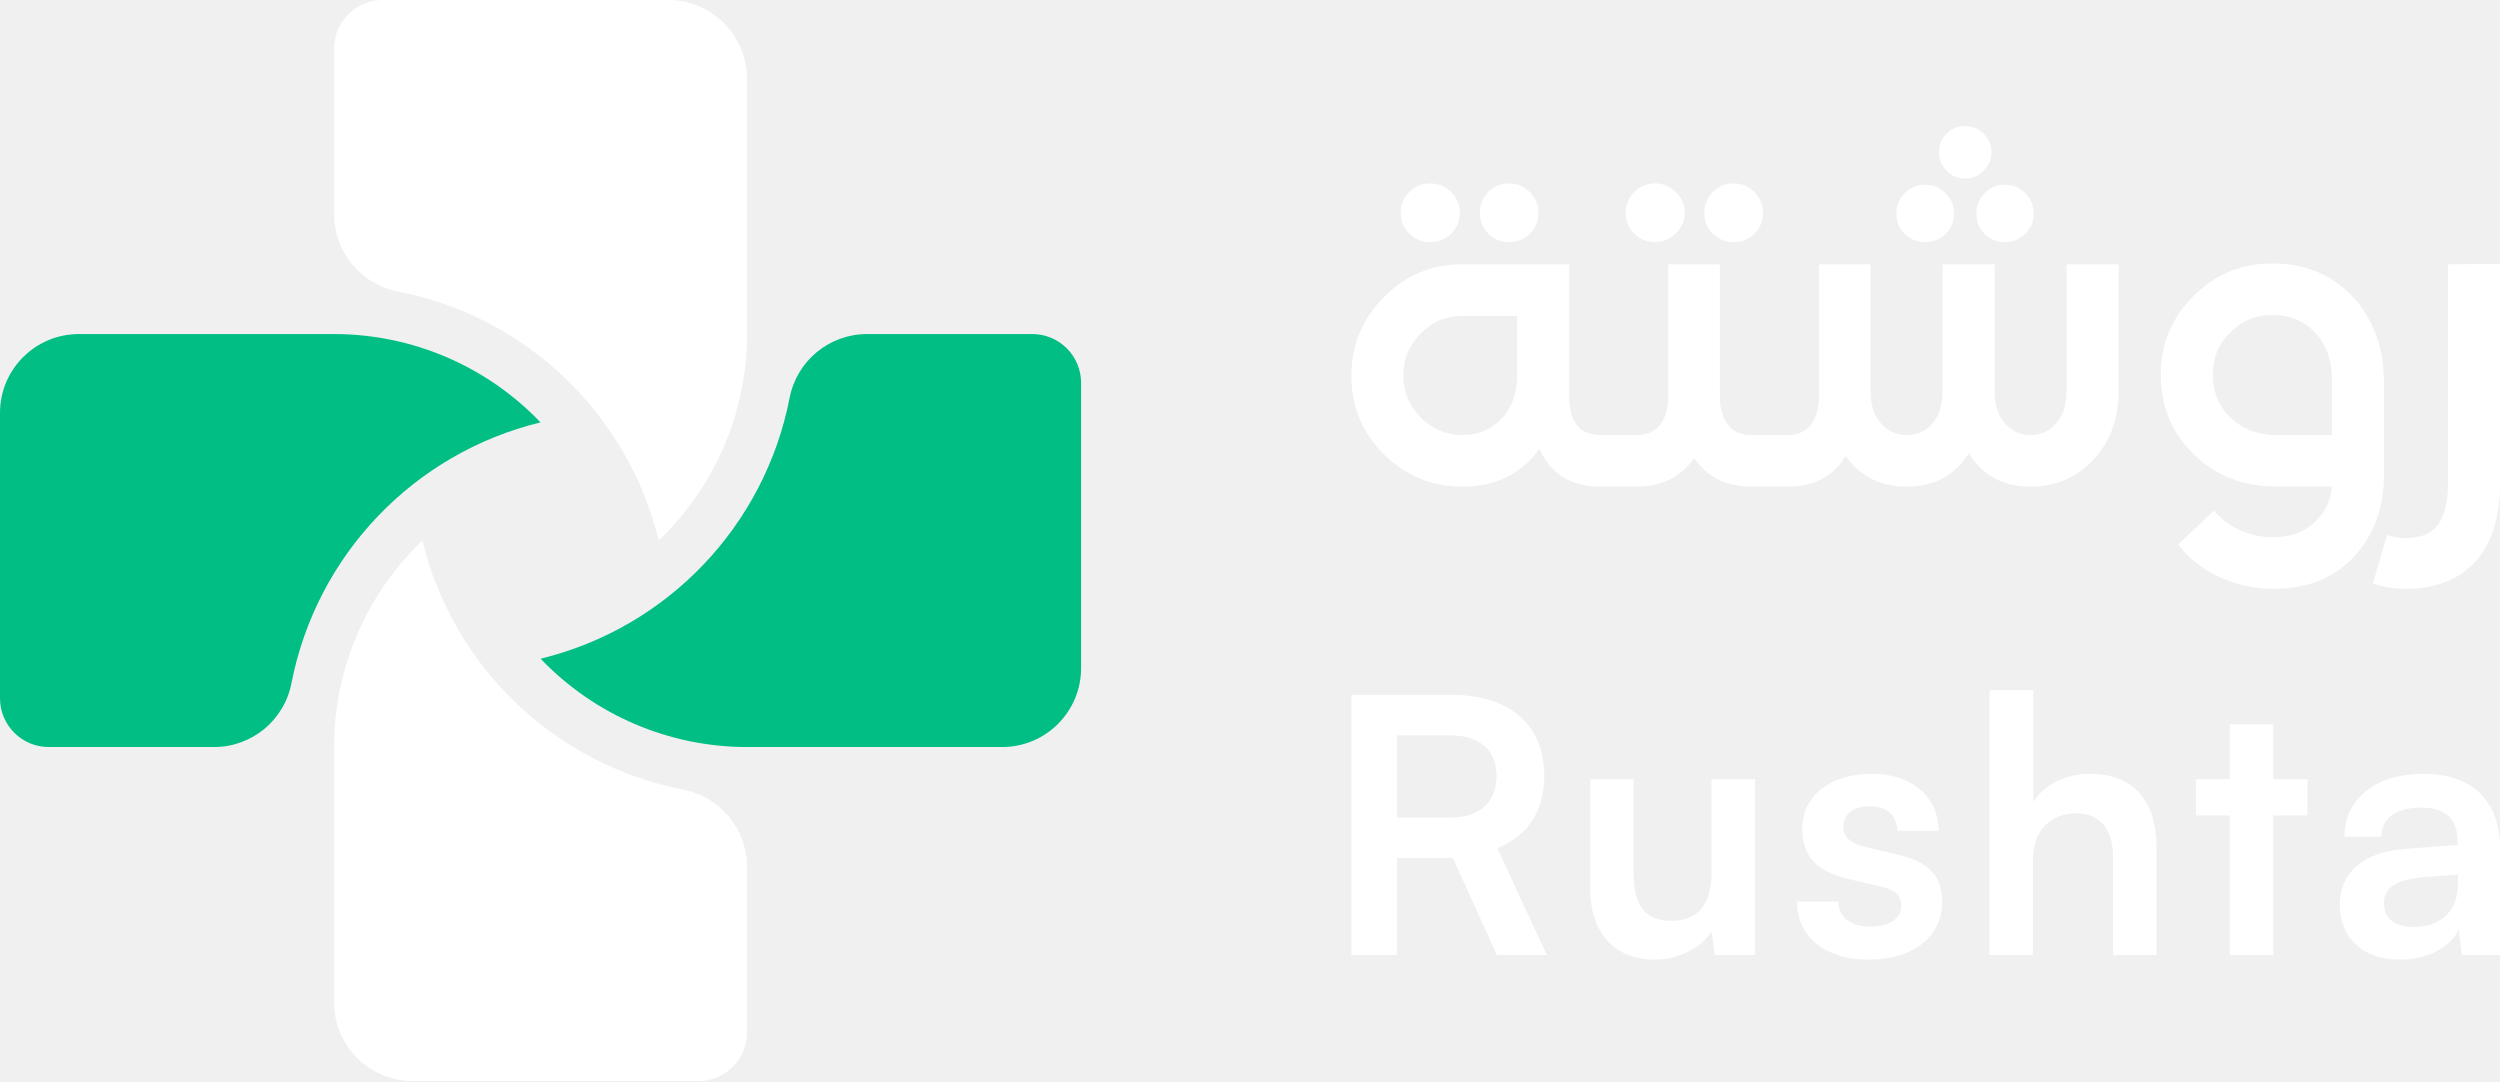
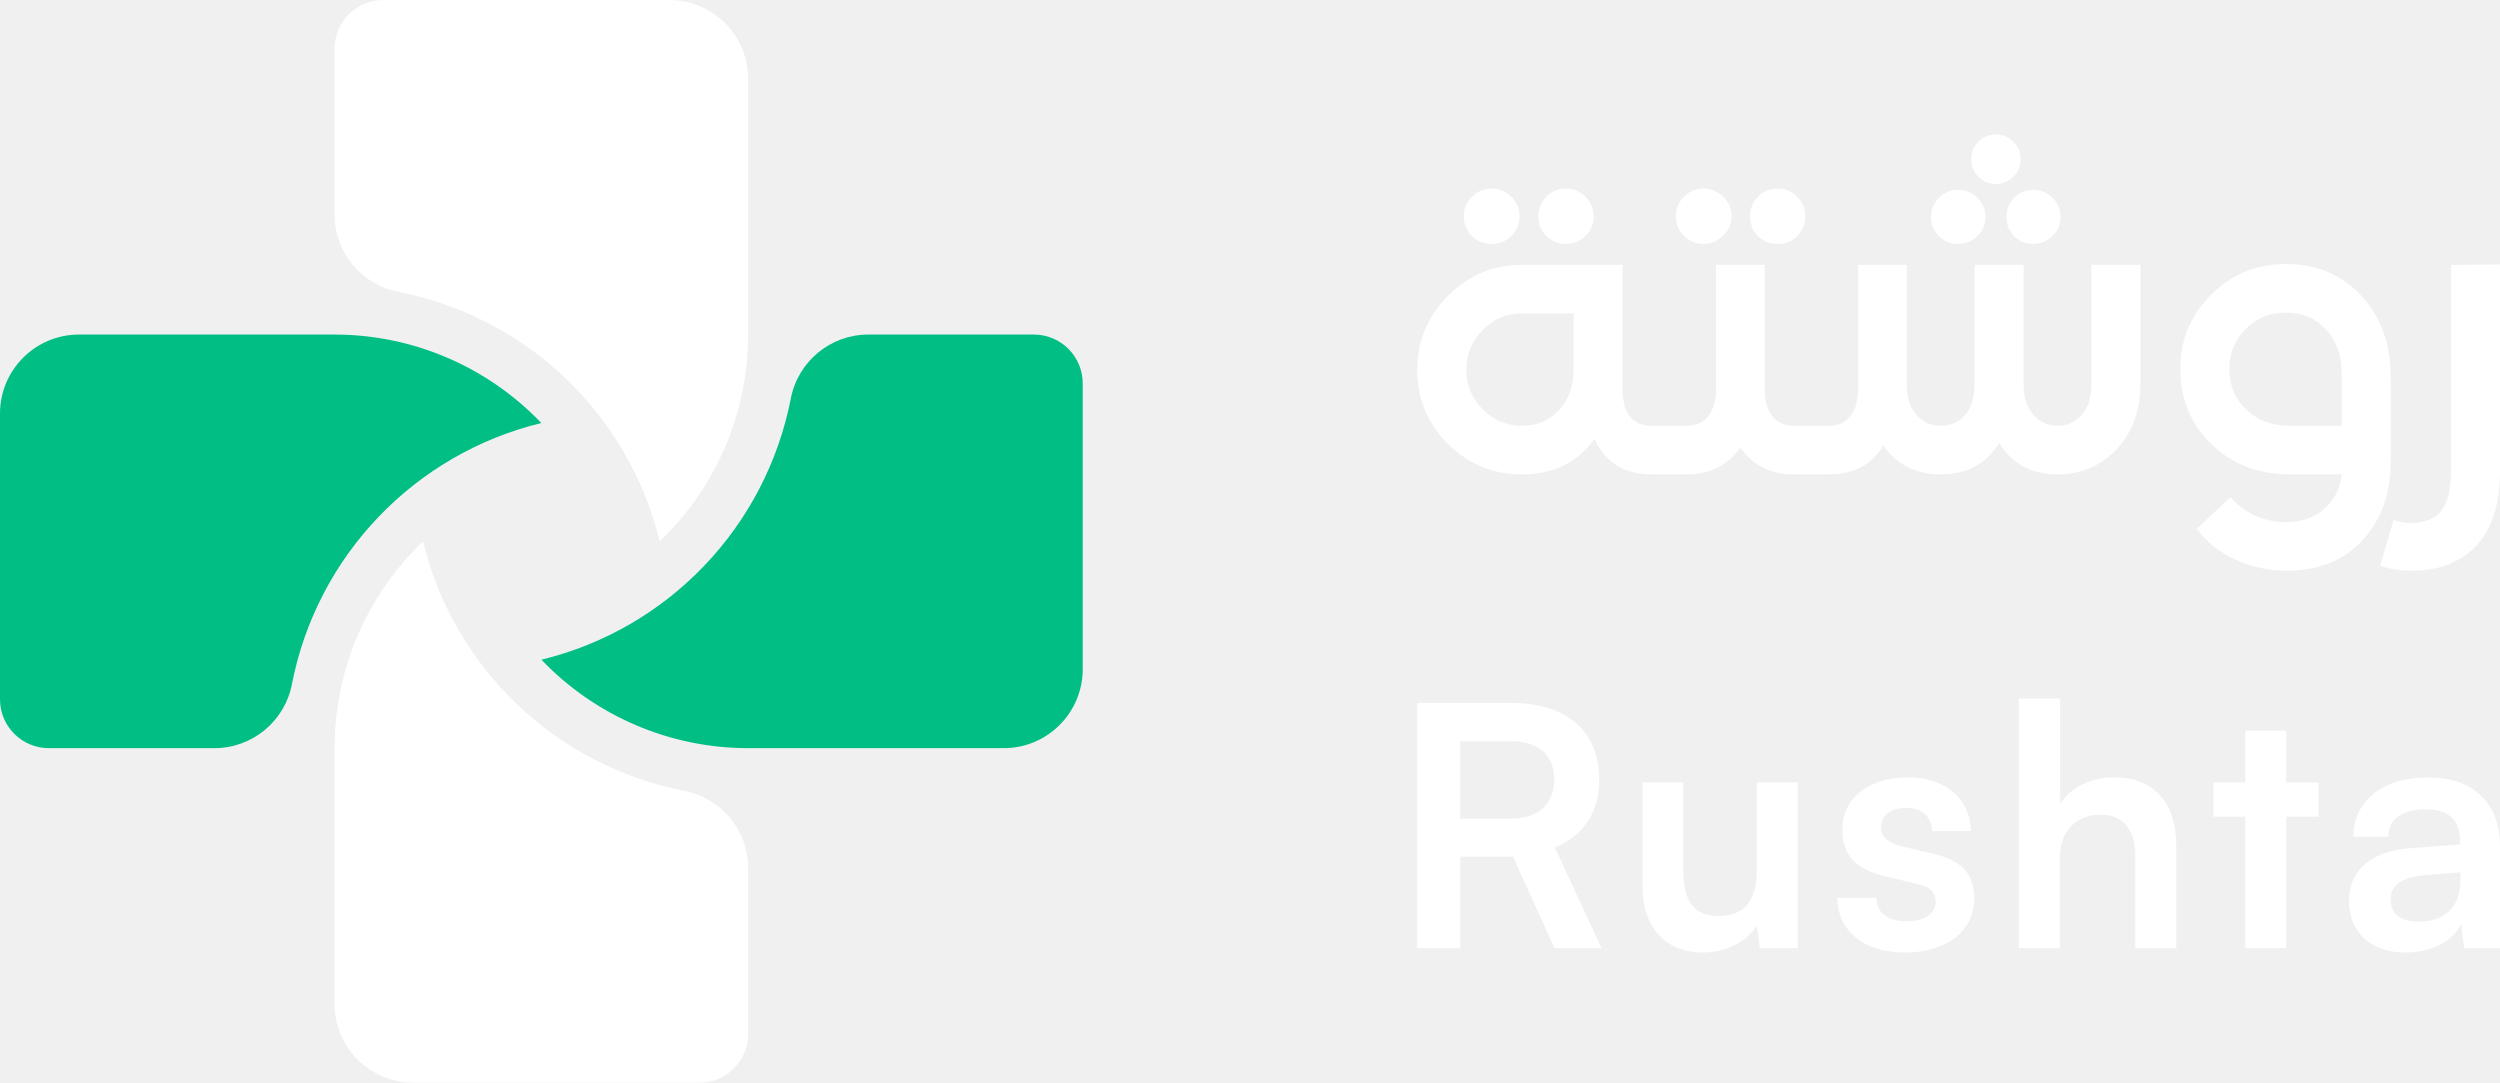
- <svg xmlns="http://www.w3.org/2000/svg" viewBox="0 0 462.5 200" width="462.5" height="200" role="img" aria-label="Rushta روشتة">
+ <svg xmlns="http://www.w3.org/2000/svg" viewBox="0 0 461.8 200" width="461.8" height="200" role="img" aria-label="Rushta روشتة">
  <g id="mark">
    <path fill="#FFFFFF" d="M138.2 160.4L138.2 190.98C138.2 195.96 134.16 200 129.18 200L76.39 200C68.34 200 61.8 193.47 61.8 185.41L61.8 138.2C61.8 123.77 67.71 109.97 78.14 100.01C83.85 123.47 102.69 141.46 126.39 146.08C133.25 147.41 138.2 153.41 138.2 160.4Z" />
    <path fill="#FFFFFF" d="M61.8 39.6L61.8 9.02C61.8 4.04 65.84 0 70.82 0L123.61 0C131.66 0 138.2 6.53 138.2 14.59L138.2 61.8C138.2 76.23 132.29 90.03 121.86 99.99C116.15 76.53 97.31 58.54 73.61 53.92C66.75 52.59 61.8 46.59 61.8 39.6Z" />
    <path fill="#01BE84" d="M39.6 138.2L9.02 138.2C4.04 138.2 0 134.16 0 129.18L0 76.39C0 68.34 6.53 61.8 14.59 61.8L61.8 61.8C76.23 61.8 90.03 67.71 99.99 78.14C76.53 83.85 58.54 102.69 53.92 126.39C52.59 133.25 46.59 138.2 39.6 138.2Z" />
    <path fill="#01BE84" d="M160.4 61.8L190.98 61.8C195.96 61.8 200 65.84 200 70.82L200 123.61C200 131.66 193.47 138.2 185.41 138.2L138.2 138.2C123.77 138.2 109.97 132.29 100.01 121.86C123.47 116.15 141.46 97.31 146.08 73.61C147.41 66.75 153.41 61.8 160.4 61.8Z" />
  </g>
  <g id="arabic" aria-label="روشتة">
-     <path id="arabic-letters" fill="#FFFFFF" d="M256.09 54.9C260.09 50.9 264.91 48.9 270.56 48.9L290.3 48.9L290.3 73.24C290.3 78.07 292.21 80.48 296.05 80.48L298.52 80.48L298.52 90.02L296.05 90.02C290.62 90.02 286.87 87.69 284.79 83.03C281.44 87.69 276.7 90.02 270.56 90.02C264.86 90.02 260.01 88.02 256 84.02C252 80.01 250 75.19 250 69.54C250 63.84 252.03 58.96 256.09 54.9ZM259.62 69.46C259.62 72.47 260.69 75.06 262.83 77.23C264.97 79.4 267.54 80.48 270.56 80.48C273.46 80.48 275.88 79.46 277.8 77.44C279.71 75.41 280.67 72.75 280.67 69.46L280.67 58.44L270.56 58.44C267.54 58.44 264.97 59.52 262.83 61.69C260.69 63.85 259.62 66.44 259.62 69.46ZM296.88 80.48L302.8 80.48C304.71 80.48 306.17 79.83 307.15 78.55C308.14 77.26 308.63 75.49 308.63 73.24L308.63 48.9L318.17 48.9L318.17 73.24C318.17 75.49 318.67 77.26 319.65 78.55C320.64 79.83 322.07 80.48 323.93 80.48L329.93 80.48L329.93 90.02L323.93 90.02C319.38 90.02 315.87 88.26 313.4 84.76C310.94 88.26 307.4 90.02 302.8 90.02L296.88 90.02ZM330.76 80.48C332.62 80.48 334.05 79.83 335.03 78.55C336.02 77.26 336.51 75.49 336.51 73.24L336.51 48.9L346.05 48.9L346.05 72.34C346.05 74.86 346.68 76.85 347.94 78.3C349.21 79.75 350.79 80.48 352.71 80.48C354.69 80.48 356.29 79.77 357.52 78.34C358.76 76.92 359.38 74.91 359.38 72.34L359.38 48.9L369 48.9L369 72.34C369 74.86 369.63 76.85 370.89 78.3C372.15 79.75 373.74 80.48 375.66 80.48C377.58 80.48 379.17 79.75 380.43 78.3C381.69 76.85 382.32 74.86 382.32 72.34L382.32 48.9L391.94 48.9L391.94 72.34C391.89 77.6 390.31 81.86 387.21 85.13C384.11 88.39 380.26 90.02 375.66 90.02C370.56 90.02 366.75 87.96 364.23 83.85C361.65 87.96 357.81 90.02 352.71 90.02C347.89 90.02 344.13 88.13 341.45 84.34C339.2 88.13 335.64 90.02 330.76 90.02L328.29 90.02L328.29 80.48ZM405.84 54.74C409.84 50.74 414.69 48.74 420.39 48.74C426.48 48.74 431.44 50.81 435.28 54.94C439.12 59.08 441.04 64.42 441.04 70.94L441.04 87.72C441.04 93.86 439.2 98.93 435.53 102.93C431.85 106.93 426.86 108.93 420.56 108.93C417.11 108.93 413.79 108.21 410.61 106.75C407.43 105.3 404.88 103.29 402.96 100.71L409.62 94.46C410.83 95.99 412.42 97.2 414.39 98.08C416.37 98.95 418.39 99.39 420.48 99.39C423.6 99.39 426.15 98.49 428.12 96.68C430.1 94.87 431.2 92.65 431.41 90.02L421.22 90.02C415.08 90.02 409.96 88.04 405.88 84.1C401.8 80.15 399.75 75.22 399.75 69.29C399.75 63.59 401.78 58.74 405.84 54.74ZM412.75 77.35C414.94 79.44 417.76 80.48 421.22 80.48L431.41 80.48L431.41 70.12C431.41 66.66 430.4 63.83 428.37 61.61C426.34 59.39 423.68 58.27 420.39 58.27C417.32 58.27 414.72 59.34 412.58 61.48C410.44 63.62 409.38 66.22 409.38 69.29C409.38 72.58 410.5 75.27 412.75 77.35ZM441.61 98.98C442.76 99.37 443.83 99.56 444.82 99.56C447.72 99.56 449.79 98.74 451.03 97.09C452.26 95.45 452.88 92.87 452.88 89.36L452.88 48.9L462.5 48.82L462.5 89.36C462.5 95.77 460.96 100.64 457.89 103.96C454.82 107.27 450.55 108.93 445.07 108.93C442.87 108.93 440.84 108.6 438.98 107.95Z" />
-     <path id="arabic-dots" fill="#FFFFFF" d="M259.13 39.36C259.13 37.88 259.66 36.61 260.73 35.54C261.8 34.47 263.08 33.93 264.56 33.93C266.09 33.93 267.39 34.47 268.46 35.54C269.53 36.61 270.07 37.88 270.07 39.36C270.07 40.9 269.53 42.18 268.46 43.23C267.39 44.27 266.09 44.79 264.56 44.79C263.08 44.79 261.8 44.27 260.73 43.23C259.66 42.18 259.13 40.9 259.13 39.36ZM273.77 39.36C273.77 37.88 274.29 36.61 275.33 35.54C276.37 34.47 277.66 33.93 279.19 33.93C280.67 33.93 281.95 34.47 283.02 35.54C284.09 36.61 284.62 37.88 284.62 39.36C284.62 40.9 284.09 42.18 283.02 43.23C281.95 44.27 280.67 44.79 279.19 44.79C277.66 44.79 276.37 44.27 275.33 43.23C274.29 42.18 273.77 40.9 273.77 39.36ZM315.3 39.36C315.3 37.88 315.82 36.61 316.86 35.54C317.9 34.47 319.19 33.93 320.72 33.93C322.26 33.93 323.55 34.47 324.59 35.54C325.63 36.61 326.15 37.88 326.15 39.36C326.15 40.9 325.63 42.18 324.59 43.23C323.55 44.27 322.26 44.79 320.72 44.79C319.19 44.79 317.9 44.27 316.86 43.23C315.82 42.18 315.3 40.9 315.3 39.36ZM302.38 35.5C303.43 34.45 304.69 33.93 306.17 33.93C307.65 33.93 308.94 34.47 310.03 35.54C311.13 36.61 311.68 37.88 311.68 39.36C311.68 40.84 311.13 42.1 310.03 43.14C308.94 44.24 307.65 44.79 306.17 44.79C304.69 44.79 303.41 44.27 302.34 43.23C301.27 42.18 300.74 40.9 300.74 39.36C300.74 37.88 301.29 36.59 302.38 35.5ZM352.38 35.74C353.43 34.7 354.69 34.18 356.17 34.18C357.59 34.18 358.84 34.7 359.91 35.74C360.98 36.78 361.51 38.04 361.51 39.52C361.51 41.01 360.99 42.24 359.95 43.23C358.91 44.27 357.65 44.79 356.17 44.79C354.69 44.79 353.43 44.28 352.38 43.27C351.34 42.25 350.82 41.01 350.82 39.52C350.82 38.04 351.34 36.78 352.38 35.74ZM367.19 35.74C368.17 34.7 369.41 34.18 370.89 34.18C372.37 34.18 373.63 34.7 374.67 35.74C375.71 36.78 376.23 38.04 376.23 39.52C376.23 41.01 375.71 42.24 374.67 43.23C373.63 44.27 372.37 44.79 370.89 44.79C369.41 44.79 368.16 44.28 367.15 43.27C366.13 42.25 365.62 41.01 365.62 39.52C365.62 38.04 366.15 36.78 367.19 35.74ZM360.12 24.72C361.05 23.79 362.2 23.32 363.57 23.32C364.88 23.32 366.02 23.79 366.98 24.72C367.94 25.65 368.42 26.81 368.42 28.18C368.42 29.49 367.94 30.63 366.98 31.59C366.02 32.55 364.88 33.03 363.57 33.03C362.2 33.03 361.05 32.55 360.12 31.59C359.18 30.63 358.72 29.49 358.72 28.18C358.72 26.81 359.18 25.65 360.12 24.72Z" />
+     <path id="arabic-letters" fill="#FFFFFF" d="M267.53 54.58C271.3 50.81 275.84 48.93 281.15 48.93L299.73 48.93L299.73 71.84C299.73 76.38 301.54 78.65 305.15 78.65L307.47 78.65L307.47 87.63L305.15 87.63C300.04 87.63 296.5 85.43 294.54 81.05C291.4 85.43 286.93 87.63 281.15 87.63C275.79 87.63 271.22 85.74 267.45 81.98C263.69 78.21 261.8 73.67 261.8 68.35C261.8 62.99 263.71 58.39 267.53 54.58ZM270.86 68.28C270.86 71.11 271.87 73.55 273.88 75.59C275.89 77.63 278.32 78.65 281.15 78.65C283.89 78.65 286.16 77.69 287.96 75.78C289.77 73.87 290.67 71.37 290.67 68.28L290.67 57.9L281.15 57.9C278.32 57.9 275.89 58.92 273.88 60.96C271.87 63 270.86 65.44 270.86 68.28ZM305.92 78.65L311.49 78.65C313.3 78.65 314.67 78.04 315.6 76.83C316.52 75.62 316.99 73.95 316.99 71.84L316.99 48.93L325.97 48.93L325.97 71.84C325.97 73.95 326.43 75.62 327.36 76.83C328.29 78.04 329.63 78.65 331.39 78.65L337.04 78.65L337.04 87.63L331.39 87.63C327.1 87.63 323.8 85.97 321.48 82.67C319.16 85.97 315.83 87.63 311.49 87.63L305.92 87.63ZM337.81 78.65C339.56 78.65 340.91 78.04 341.83 76.83C342.76 75.62 343.23 73.95 343.23 71.84L343.23 48.93L352.21 48.93L352.21 70.98C352.21 73.36 352.8 75.23 353.99 76.6C355.17 77.96 356.67 78.65 358.48 78.65C360.33 78.65 361.84 77.98 363 76.63C364.16 75.29 364.74 73.41 364.74 70.98L364.74 48.93L373.8 48.93L373.8 70.98C373.8 73.36 374.39 75.23 375.58 76.6C376.77 77.96 378.26 78.65 380.07 78.65C381.88 78.65 383.37 77.96 384.56 76.6C385.75 75.23 386.34 73.36 386.34 70.98L386.34 48.93L395.39 48.93L395.39 70.98C395.34 75.94 393.86 79.95 390.94 83.02C388.03 86.09 384.4 87.63 380.07 87.63C375.27 87.63 371.68 85.69 369.31 81.82C366.89 85.69 363.27 87.63 358.48 87.63C353.93 87.63 350.4 85.85 347.87 82.29C345.76 85.85 342.4 87.63 337.81 87.63L335.49 87.63L335.49 78.65ZM408.48 54.42C412.24 50.65 416.81 48.77 422.18 48.77C427.9 48.77 432.57 50.72 436.18 54.61C439.8 58.51 441.6 63.53 441.6 69.67L441.6 85.46C441.6 91.24 439.87 96.01 436.42 99.78C432.96 103.54 428.26 105.43 422.33 105.43C419.08 105.43 415.96 104.74 412.96 103.38C409.97 102.01 407.57 100.11 405.77 97.69L412.04 91.81C413.17 93.25 414.67 94.39 416.52 95.21C418.38 96.04 420.29 96.45 422.25 96.45C425.19 96.45 427.59 95.6 429.45 93.9C431.31 92.19 432.34 90.1 432.55 87.63L422.95 87.63C417.17 87.63 412.36 85.77 408.51 82.05C404.67 78.34 402.75 73.69 402.75 68.12C402.75 62.75 404.66 58.19 408.48 54.42ZM414.98 75.71C417.04 77.67 419.7 78.65 422.95 78.65L432.55 78.65L432.55 68.9C432.55 65.64 431.59 62.97 429.68 60.88C427.77 58.79 425.27 57.75 422.18 57.75C419.29 57.75 416.83 58.76 414.82 60.77C412.81 62.78 411.8 65.23 411.8 68.12C411.8 71.22 412.86 73.75 414.98 75.71ZM442.14 96.06C443.23 96.42 444.23 96.6 445.16 96.6C447.9 96.6 449.85 95.83 451.01 94.28C452.17 92.73 452.75 90.31 452.75 87.01L452.75 48.93L461.8 48.85L461.8 87.01C461.8 93.04 460.36 97.62 457.47 100.74C454.58 103.87 450.55 105.43 445.39 105.43C443.33 105.43 441.42 105.12 439.67 104.5Z" />
+     <path id="arabic-dots" fill="#FFFFFF" d="M270.39 39.95C270.39 38.55 270.9 37.35 271.9 36.35C272.91 35.34 274.11 34.84 275.5 34.84C276.95 34.84 278.17 35.34 279.18 36.35C280.19 37.35 280.69 38.55 280.69 39.95C280.69 41.39 280.19 42.61 279.18 43.59C278.17 44.57 276.95 45.06 275.5 45.06C274.11 45.06 272.91 44.57 271.9 43.59C270.9 42.61 270.39 41.39 270.39 39.95ZM284.17 39.95C284.17 38.55 284.66 37.35 285.64 36.35C286.62 35.34 287.84 34.84 289.28 34.84C290.67 34.84 291.87 35.34 292.88 36.35C293.89 37.35 294.39 38.55 294.39 39.95C294.39 41.39 293.89 42.61 292.88 43.59C291.87 44.57 290.67 45.06 289.28 45.06C287.84 45.06 286.62 44.57 285.64 43.59C284.66 42.61 284.17 41.39 284.17 39.95ZM323.26 39.95C323.26 38.55 323.75 37.35 324.73 36.35C325.71 35.34 326.92 34.84 328.37 34.84C329.81 34.84 331.02 35.34 332 36.35C332.99 37.35 333.48 38.55 333.48 39.95C333.48 41.39 332.99 42.61 332 43.59C331.02 44.57 329.81 45.06 328.37 45.06C326.92 45.06 325.71 44.57 324.73 43.59C323.75 42.61 323.26 41.39 323.26 39.95ZM311.11 36.31C312.09 35.33 313.27 34.84 314.67 34.84C316.06 34.84 317.27 35.34 318.31 36.35C319.34 37.35 319.85 38.55 319.85 39.95C319.85 41.34 319.34 42.53 318.31 43.51C317.27 44.54 316.06 45.06 314.67 45.06C313.27 45.06 312.07 44.57 311.07 43.59C310.06 42.61 309.56 41.39 309.56 39.95C309.56 38.55 310.07 37.34 311.11 36.31ZM358.17 36.54C359.15 35.56 360.33 35.07 361.73 35.07C363.07 35.07 364.24 35.56 365.25 36.54C366.25 37.52 366.76 38.71 366.76 40.1C366.76 41.5 366.27 42.66 365.29 43.59C364.31 44.57 363.12 45.06 361.73 45.06C360.33 45.06 359.15 44.58 358.17 43.62C357.19 42.67 356.7 41.5 356.7 40.1C356.7 38.71 357.19 37.52 358.17 36.54ZM372.1 36.54C373.03 35.56 374.19 35.07 375.58 35.07C376.97 35.07 378.16 35.56 379.14 36.54C380.12 37.52 380.61 38.71 380.61 40.1C380.61 41.5 380.12 42.66 379.14 43.59C378.16 44.57 376.97 45.06 375.58 45.06C374.19 45.06 373.01 44.58 372.06 43.62C371.1 42.67 370.63 41.5 370.63 40.1C370.63 38.71 371.12 37.52 372.1 36.54ZM365.44 26.17C366.32 25.29 367.4 24.85 368.69 24.85C369.93 24.85 371 25.29 371.9 26.17C372.81 27.05 373.26 28.13 373.26 29.42C373.26 30.66 372.81 31.73 371.9 32.63C371 33.54 369.93 33.99 368.69 33.99C367.4 33.99 366.32 33.54 365.44 32.63C364.56 31.73 364.13 30.66 364.13 29.42C364.13 28.13 364.56 27.05 365.44 26.17Z" />
  </g>
-   <path id="english" aria-label="Rushta" fill="#FFFFFF" d="M258.43 176.68L258.43 158.7L268.77 158.7L276.93 176.68L286.15 176.68L277 156.92C282.66 154.62 285.69 150.01 285.69 143.55C285.69 134.07 279.3 128.54 268.37 128.54L250 128.54L250 176.68ZM258.43 136.05L268.37 136.05C273.71 136.05 276.87 138.75 276.87 143.55C276.87 148.43 273.71 151.26 268.37 151.26L258.43 151.26ZM316.64 144.15L316.64 161.2C316.64 167.39 314.2 170.35 309.13 170.35C304.66 170.35 302.22 167.85 302.22 161.66L302.22 144.15L294.19 144.15L294.19 164.49C294.19 172.46 298.6 177.53 306.1 177.53C310.45 177.53 314.67 175.42 316.64 172.33L317.23 176.68L324.67 176.68L324.67 144.15ZM332.44 166.8C332.44 173.19 337.58 177.53 345.68 177.53C353.71 177.53 359.31 173.45 359.31 166.86C359.31 161.86 356.55 159.36 351.08 158.11L345.22 156.72C342.45 156.06 341.01 154.88 341.01 153.04C341.01 150.6 342.85 149.15 346.01 149.15C349.11 149.15 350.95 150.93 351.01 153.69L358.65 153.69C358.59 147.37 353.65 143.16 346.34 143.16C338.83 143.16 333.43 146.98 333.43 153.36C333.43 158.57 336.26 161.33 342.13 162.65L347.99 164.03C350.88 164.69 351.74 165.88 351.74 167.52C351.74 169.89 349.7 171.41 345.94 171.41C342.26 171.41 340.15 169.63 340.08 166.8ZM376.1 176.68L376.1 158.9C376.1 154.02 379.07 150.47 384.14 150.47C388.22 150.47 390.92 153.1 390.92 158.57L390.92 176.68L398.95 176.68L398.95 156.66C398.95 148.23 394.74 143.16 386.71 143.16C382.03 143.16 378.21 145.2 376.17 148.36L376.17 127.68L368.07 127.68L368.07 176.68ZM420.55 176.68L420.55 150.86L426.87 150.86L426.87 144.15L420.55 144.15L420.55 134L412.52 134L412.52 144.15L406.26 144.15L406.26 150.86L412.52 150.86L412.52 176.68ZM444 177.53C449.07 177.53 453.48 175.23 454.86 171.87L455.45 176.68L462.5 176.68L462.5 156.92C462.5 147.9 457.1 143.16 448.34 143.16C439.52 143.16 433.72 147.77 433.72 154.81L440.57 154.81C440.57 151.39 443.21 149.41 447.95 149.41C452.03 149.41 454.66 151.19 454.66 155.6L454.66 156.33L444.92 157.05C437.21 157.64 432.87 161.4 432.87 167.39C432.87 173.51 437.08 177.53 444 177.53ZM446.63 171.47C443.01 171.47 441.03 170.02 441.03 167.06C441.03 164.43 442.94 162.78 447.95 162.32L454.73 161.79L454.73 163.51C454.73 168.51 451.57 171.47 446.63 171.47Z" />
+   <path id="english" aria-label="Rushta" fill="#FFFFFF" d="M269.74 175.15L269.74 158.23L279.47 158.23L287.15 175.15L295.83 175.15L287.21 156.55C292.54 154.38 295.4 150.04 295.4 143.97C295.4 135.05 289.38 129.84 279.1 129.84L261.8 129.84L261.8 175.15ZM269.74 136.91L279.1 136.91C284.12 136.91 287.09 139.45 287.09 143.97C287.09 148.56 284.12 151.22 279.1 151.22L269.74 151.22ZM324.52 144.53L324.52 160.58C324.52 166.41 322.23 169.2 317.46 169.2C313.24 169.2 310.95 166.84 310.95 161.01L310.95 144.53L303.39 144.53L303.39 163.68C303.39 171.18 307.54 175.95 314.61 175.95C318.7 175.95 322.66 173.97 324.52 171.05L325.08 175.15L332.09 175.15L332.09 144.53ZM339.4 165.85C339.4 171.86 344.23 175.95 351.86 175.95C359.42 175.95 364.69 172.11 364.69 165.91C364.69 161.2 362.08 158.85 356.94 157.67L351.42 156.37C348.82 155.75 347.46 154.63 347.46 152.9C347.46 150.6 349.19 149.24 352.17 149.24C355.08 149.24 356.81 150.91 356.88 153.52L364.07 153.52C364 147.57 359.36 143.6 352.48 143.6C345.41 143.6 340.33 147.19 340.33 153.21C340.33 158.1 342.99 160.7 348.51 161.94L354.03 163.25C356.75 163.87 357.56 164.98 357.56 166.53C357.56 168.76 355.64 170.19 352.1 170.19C348.63 170.19 346.65 168.51 346.59 165.85ZM380.49 175.15L380.49 158.41C380.49 153.83 383.28 150.48 388.05 150.48C391.89 150.48 394.43 152.96 394.43 158.1L394.43 175.15L402 175.15L402 156.3C402 148.37 398.03 143.6 390.47 143.6C386.07 143.6 382.47 145.52 380.55 148.5L380.55 129.03L372.93 129.03L372.93 175.15ZM422.32 175.15L422.32 150.85L428.27 150.85L428.27 144.53L422.32 144.53L422.32 134.98L414.76 134.98L414.76 144.53L408.88 144.53L408.88 150.85L414.76 150.85L414.76 175.15ZM444.39 175.95C449.16 175.95 453.31 173.78 454.61 170.62L455.17 175.15L461.8 175.15L461.8 156.55C461.8 148.06 456.72 143.6 448.48 143.6C440.17 143.6 434.72 147.94 434.72 154.57L441.17 154.57C441.17 151.35 443.64 149.49 448.11 149.49C451.95 149.49 454.43 151.16 454.43 155.31L454.43 155.99L445.26 156.68C438 157.23 433.91 160.77 433.91 166.41C433.91 172.17 437.88 175.95 444.39 175.95ZM446.87 170.25C443.46 170.25 441.6 168.89 441.6 166.1C441.6 163.62 443.4 162.07 448.11 161.63L454.49 161.14L454.49 162.75C454.49 167.46 451.52 170.25 446.87 170.25Z" />
</svg>
